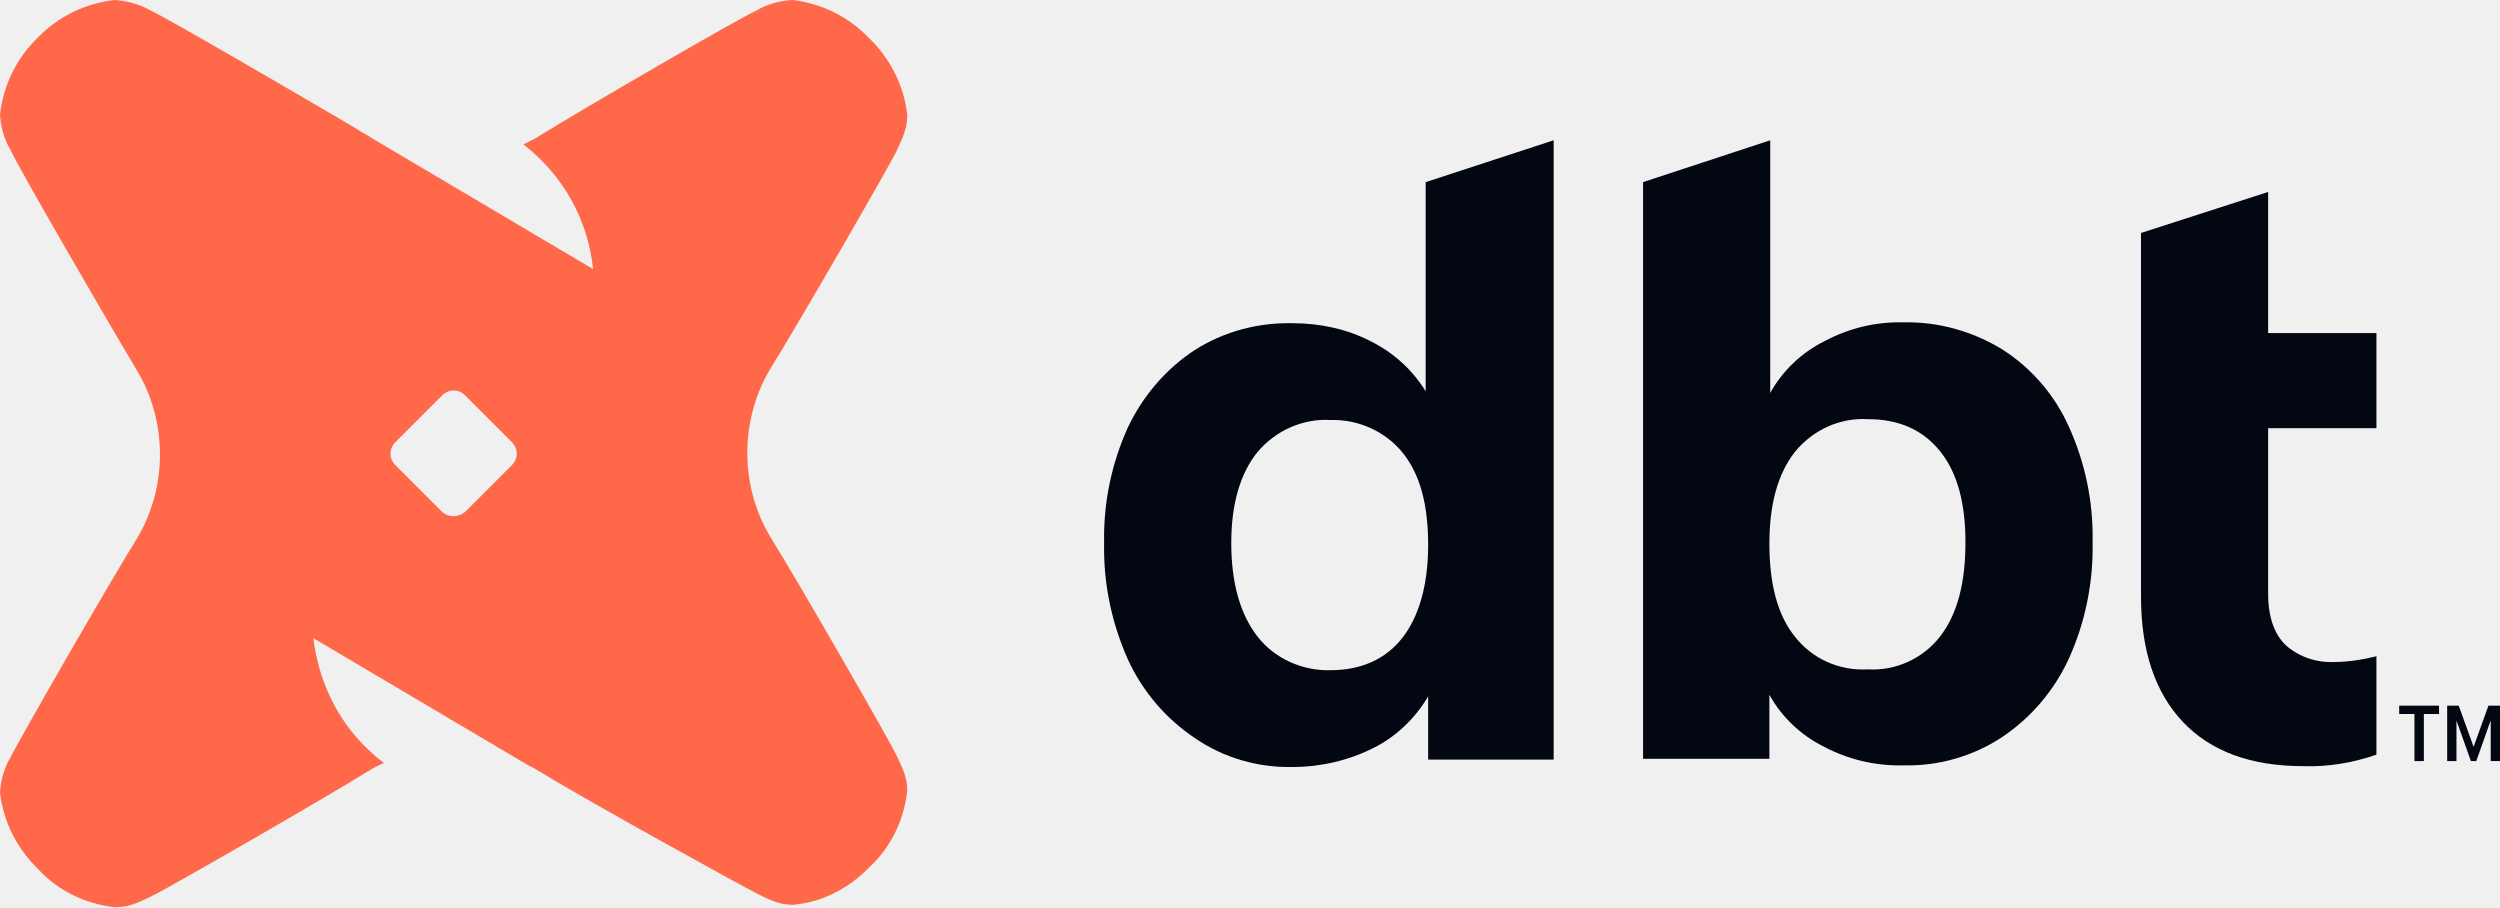
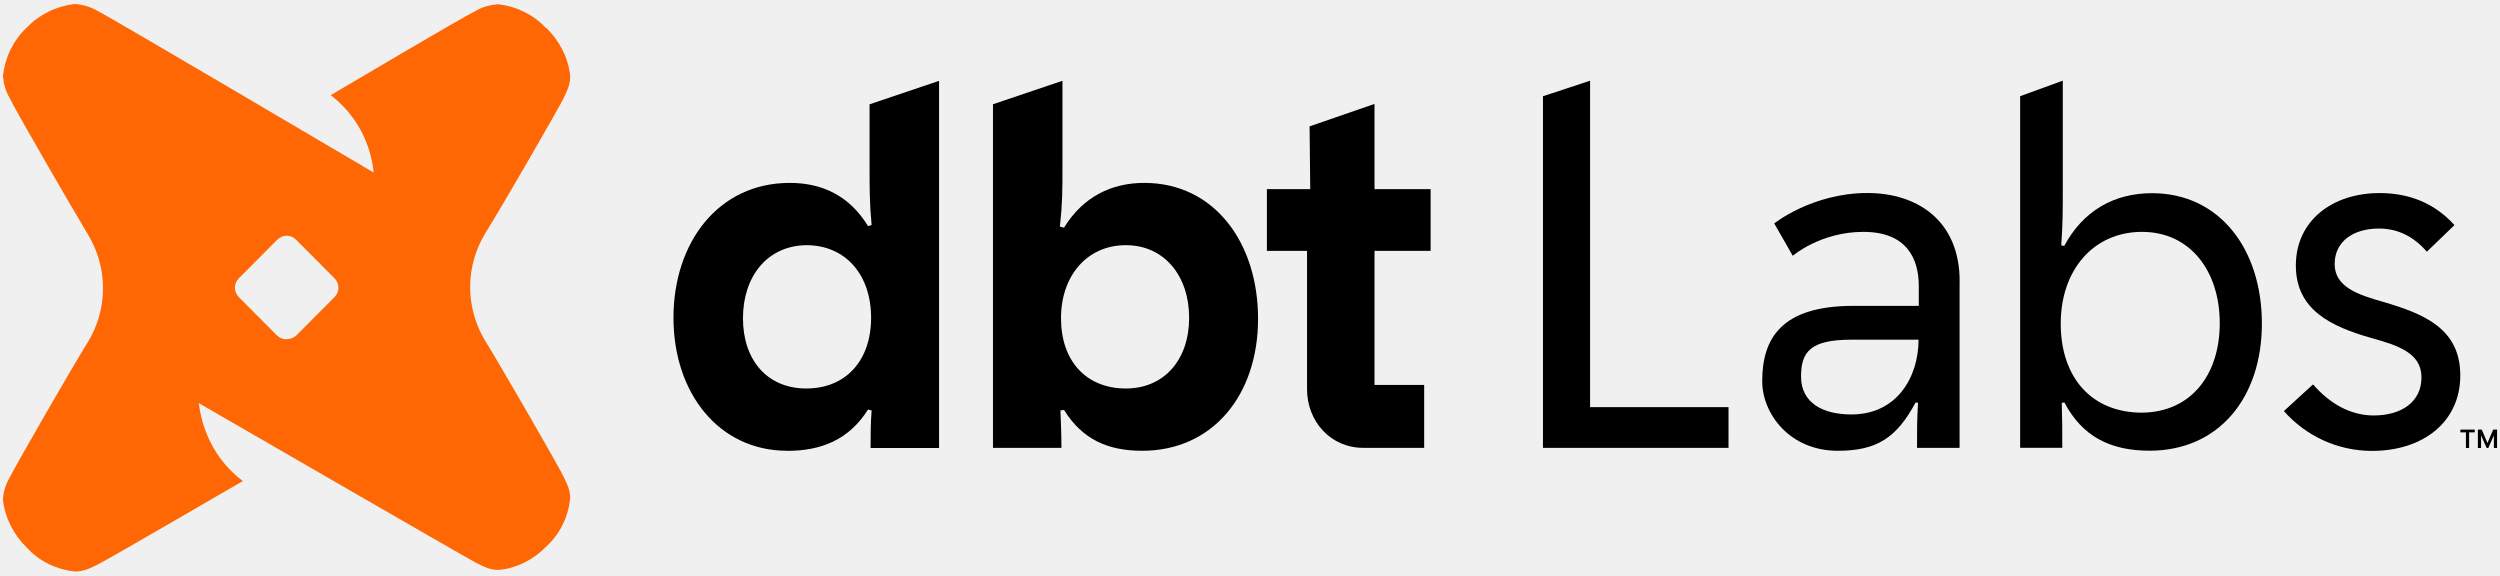
- <svg xmlns="http://www.w3.org/2000/svg" fill="none" height="90" viewBox="0 0 248 90" width="248">
-   <g fill="#030711">
-     <path d="m154.123 13.915v61.438h-12.451v-6.266c-1.302 2.197-3.173 3.987-5.452 5.127-2.441 1.221-5.208 1.872-7.974 1.872-3.418.081-6.836-.895-9.684-2.848-2.929-1.953-5.208-4.638-6.673-7.812-1.627-3.662-2.441-7.568-2.36-11.555-.081-3.987.733-7.893 2.36-11.474 1.465-3.092 3.744-5.778 6.592-7.649 2.929-1.872 6.347-2.767 9.765-2.685 2.685 0 5.37.57 7.73 1.79 2.279 1.139 4.15 2.848 5.452 4.964v-20.75zm-14.973 49.313c1.627-2.116 2.522-5.208 2.522-9.195 0-3.987-.813-6.998-2.522-9.114s-4.395-3.336-7.161-3.255c-2.767-.163-5.452 1.058-7.243 3.174-1.708 2.116-2.604 5.127-2.604 9.033 0 3.987.896 7.08 2.604 9.277 1.709 2.197 4.476 3.418 7.243 3.336 3.092 0 5.533-1.139 7.161-3.255z" />
-     <path d="m198.635 34.666c2.929 1.872 5.208 4.557 6.591 7.649 1.627 3.58 2.441 7.487 2.36 11.474.081 3.987-.733 7.975-2.36 11.555-1.465 3.174-3.743 5.859-6.673 7.812-2.848 1.872-6.266 2.848-9.683 2.767-2.767.081-5.534-.57-7.975-1.872-2.278-1.139-4.15-2.929-5.371-5.127v6.347h-12.531v-57.206l12.613-4.15v25.063c1.22-2.197 3.092-3.987 5.37-5.127 2.442-1.302 5.127-1.953 7.894-1.872 3.417-.081 6.835.895 9.765 2.685zm-6.185 28.481c1.709-2.197 2.523-5.289 2.523-9.358 0-3.906-.814-6.917-2.523-9.033-1.709-2.116-4.069-3.174-7.161-3.174-2.766-.163-5.452 1.058-7.242 3.255-1.709 2.197-2.523 5.208-2.523 9.114 0 3.987.814 7.08 2.523 9.195 1.709 2.197 4.394 3.418 7.242 3.255 2.767.163 5.452-1.058 7.161-3.255z" />
-     <path d="m225 42.477v16.438c0 2.36.651 4.069 1.791 5.127 1.302 1.139 3.01 1.709 4.801 1.627 1.383 0 2.848-.244 4.15-.57v9.765c-2.36.814-4.801 1.221-7.243 1.139-5.207 0-9.195-1.465-11.962-4.394-2.766-2.929-4.15-7.08-4.15-12.45v-36.049l12.613-4.069v13.996h10.742v9.439z" />
+ <svg xmlns="http://www.w3.org/2000/svg" width="139" height="32" viewBox="0 0 139 32" fill="none">
+   <mask id="mask0_1962_449" style="mask-type:luminance" maskUnits="userSpaceOnUse" x="0" y="0" width="139" height="32">
+     <path d="M139 0H0V32H139V0Z" fill="white" />
+   </mask>
+   <g mask="url(#mask0_1962_449)">
+     <path d="M75.792 24.9C73.99 24.9 72.671 23.438 72.671 21.636V13.948H70.439V10.514H72.849L72.813 7.026L76.422 5.778V10.514H79.543V13.948H76.422V21.401H79.184V24.9H75.792Z" fill="black" />
+     <path d="M63.51 25.063C61.622 25.063 60.19 24.452 59.159 22.791L58.959 22.82C58.988 23.534 59.016 24.156 59.016 24.9H55.209V5.796L59.073 4.491V9.195C59.073 10.567 59.073 11.314 58.931 12.601L59.159 12.658C60.218 10.94 61.793 10.169 63.624 10.169C67.516 10.169 69.948 13.49 69.948 17.724C69.948 21.959 67.431 25.063 63.506 25.063H63.51ZM62.596 21.6C64.743 21.6 66.116 19.986 66.116 17.668C66.116 15.349 64.743 13.632 62.596 13.632C60.449 13.632 58.992 15.321 58.992 17.696C58.992 20.071 60.392 21.6 62.596 21.6Z" fill="black" />
+     <path d="M43.769 25.063C39.962 25.063 37.445 21.849 37.445 17.668C37.445 13.486 39.933 10.169 43.911 10.169C45.714 10.169 47.232 10.883 48.263 12.572L48.462 12.515C48.348 11.314 48.348 10.482 48.348 9.195V5.799L52.212 4.494V24.907H48.405C48.405 24.192 48.405 23.538 48.462 22.823L48.263 22.766C47.203 24.455 45.657 25.067 43.769 25.067V25.063ZM44.828 21.6C47.032 21.6 48.433 20.046 48.433 17.668C48.433 15.289 47.029 13.632 44.828 13.632C42.653 13.66 41.309 15.378 41.309 17.696C41.309 20.014 42.653 21.6 44.828 21.6Z" fill="black" />
+     <path d="M136.796 24.039H137.105V24.907H137.283V24.039H137.596V23.886H136.796V24.039Z" fill="black" />
+     <path d="M138.805 23.886H138.659H138.62L138.303 24.633L137.987 23.886H137.948H137.806H137.77V24.907H137.948V24.21L138.257 24.907H138.35L138.659 24.21V24.907H138.837V23.886H138.805Z" fill="black" />
+     <path d="M88.409 4.487L85.789 5.351V24.903H96.106V22.638H88.409V4.487Z" fill="black" />
+     <path d="M30.363 1.54C31.103 2.254 31.59 3.193 31.703 4.22C31.703 4.647 31.59 4.935 31.33 5.472C31.071 6.012 27.91 11.484 26.965 12.999C26.424 13.888 26.14 14.94 26.14 15.964C26.14 16.988 26.428 18.044 26.965 18.93C27.903 20.444 31.071 25.941 31.33 26.492C31.59 27.033 31.703 27.292 31.703 27.719C31.59 28.747 31.138 29.685 30.388 30.372C29.674 31.111 28.735 31.598 27.736 31.687C27.309 31.687 27.021 31.573 26.51 31.314C25.998 31.054 11.053 22.414 11.053 22.414C11.227 23.84 11.852 25.209 12.88 26.208C13.079 26.407 13.281 26.581 13.505 26.748C13.331 26.834 5.955 31.143 5.407 31.403C4.867 31.662 4.607 31.776 4.156 31.776C3.128 31.662 2.19 31.211 1.504 30.46C0.764 29.746 0.277 28.807 0.164 27.779C0.188 27.353 0.313 26.926 0.537 26.553C0.796 26.012 3.957 20.505 4.902 18.99C5.443 18.101 5.727 17.077 5.727 16.025C5.727 14.972 5.439 13.945 4.902 13.059C3.964 11.495 0.771 5.984 0.537 5.447C0.309 5.074 0.199 4.647 0.164 4.22C0.277 3.193 0.729 2.254 1.479 1.54C2.193 0.8 3.132 0.338 4.159 0.224C4.586 0.249 5.013 0.373 5.411 0.597C5.862 0.796 20.775 9.593 20.775 9.593C20.601 7.886 19.762 6.343 18.387 5.291C18.493 5.234 25.898 0.843 26.449 0.608C26.822 0.38 27.249 0.27 27.701 0.235C28.7 0.348 29.642 0.8 30.352 1.55L30.37 1.543L30.363 1.54ZM16.463 18.663L18.596 16.523C18.891 16.224 18.891 15.78 18.596 15.47L16.463 13.33C16.168 13.031 15.724 13.031 15.414 13.33L13.281 15.47C12.986 15.769 12.986 16.213 13.281 16.523L15.414 18.663C15.678 18.926 16.154 18.926 16.463 18.663Z" fill="#FE6703" />
+     <path d="M114.773 22.375L114.634 22.404C114.663 23.296 114.663 23.95 114.663 24.896H112.32V5.348L114.691 4.484V10.435C114.691 11.772 114.691 12.416 114.606 13.643L114.773 13.671C115.804 11.748 117.507 10.741 119.654 10.741C123.418 10.741 125.761 13.863 125.761 17.991C125.761 22.119 123.362 25.059 119.515 25.059C117.368 25.059 115.779 24.291 114.776 22.368L114.773 22.375ZM123.418 17.97C123.418 15.068 121.773 12.892 119.096 12.892C116.419 12.892 114.577 14.983 114.577 17.995C114.577 21.006 116.305 22.944 119.096 22.944C121.801 22.916 123.418 20.867 123.418 17.966V17.97Z" fill="black" />
+     <path d="M126.988 22.852L128.605 21.372C129.508 22.414 130.66 23.1 131.975 23.1C133.511 23.1 134.634 22.354 134.634 20.985C134.634 19.616 133.319 19.203 131.84 18.791C129.647 18.162 127.649 17.255 127.649 14.763C127.649 12.27 129.675 10.734 132.306 10.734C133.977 10.734 135.374 11.31 136.469 12.515L134.933 13.995C134.194 13.145 133.316 12.707 132.274 12.707C130.848 12.707 129.807 13.419 129.807 14.681C129.807 15.943 131.069 16.38 132.519 16.789C134.766 17.447 136.792 18.268 136.792 20.871C136.792 23.474 134.709 25.07 131.886 25.07C129.942 25.07 128.186 24.22 126.981 22.852H126.988Z" fill="black" />
+     <path d="M108.953 15.641V24.903H106.586C106.586 23.932 106.586 23.339 106.643 22.396L106.507 22.379C105.452 24.345 104.346 25.063 102.181 25.063C99.497 25.063 97.979 22.994 97.979 21.195C97.979 18.791 99.07 17.006 103.041 17.006H107.457L106.685 17.426V15.908C106.685 14.336 105.978 12.892 103.603 12.892C101.228 12.892 99.696 14.208 99.678 14.222L98.647 12.423C98.647 12.423 100.759 10.731 103.831 10.731C106.579 10.731 108.957 12.245 108.957 15.641H108.953ZM102.945 18.887C100.691 18.887 100.137 19.531 100.137 20.935C100.137 22.418 101.378 23.044 102.935 23.044C105.487 23.044 106.671 20.946 106.671 18.887H102.945Z" fill="black" />
  </g>
-   <path d="m86.175 3.743c2.116 2.034 3.499 4.72 3.825 7.649 0 1.221-.326 2.034-1.058 3.58-.732 1.546-9.765 17.17-12.45 21.483-1.546 2.523-2.36 5.534-2.36 8.463 0 3.011.814 5.94 2.36 8.463 2.685 4.313 11.718 20.018 12.45 21.564.732 1.546 1.058 2.279 1.058 3.499-.326 2.929-1.627 5.615-3.743 7.568-2.034 2.116-4.72 3.499-7.568 3.743-1.221 0-2.034-.326-3.499-1.058-1.465-.732-17.414-9.521-21.727-12.206-.326-.163-.651-.407-1.058-.57l-21.32-12.613c.488 4.069 2.279 7.975 5.208 10.823.57.57 1.139 1.058 1.79 1.546-.488.244-1.058.488-1.546.814-4.313 2.685-20.018 11.718-21.564 12.45-1.546.732-2.279 1.058-3.58 1.058-2.929-.326-5.615-1.627-7.568-3.743-2.116-2.034-3.499-4.72-3.825-7.649.081-1.221.407-2.441 1.058-3.499.732-1.546 9.765-17.251 12.45-21.564 1.546-2.523 2.36-5.452 2.36-8.463 0-3.011-.814-5.94-2.36-8.463-2.685-4.476-11.799-20.181-12.45-21.727-.651-1.058-.976-2.279-1.058-3.499.325-2.929 1.627-5.615 3.743-7.649 2.034-2.116 4.72-3.418 7.649-3.743 1.221.081 2.441.407 3.58 1.058 1.302.57 12.776 7.242 18.879 10.823l1.383.814c.488.326.895.57 1.221.732l.651.407 21.727 12.857c-.488-4.883-3.011-9.358-6.917-12.369.488-.244 1.058-.488 1.546-.814 4.313-2.685 20.018-11.799 21.564-12.45 1.058-.651 2.279-.976 3.58-1.058 2.848.325 5.534 1.627 7.568 3.743zm-40.036 47.034 4.638-4.638c.651-.651.651-1.627 0-2.278l-4.638-4.638c-.651-.651-1.627-.651-2.278 0l-4.638 4.638c-.651.651-.651 1.627 0 2.278l4.638 4.638c.57.57 1.627.57 2.278 0z" fill="#ff694a" />
-   <path d="m247.079 71.464-1.433 4.033h-.532l-1.433-4.022v4.022h-.922v-5.496h1.147l1.474 4.084 1.474-4.084h1.146v5.496h-.921zm-5.128-.635h-1.505v4.667h-.931v-4.667h-1.515v-.829h3.951z" fill="#030711" />
</svg>
